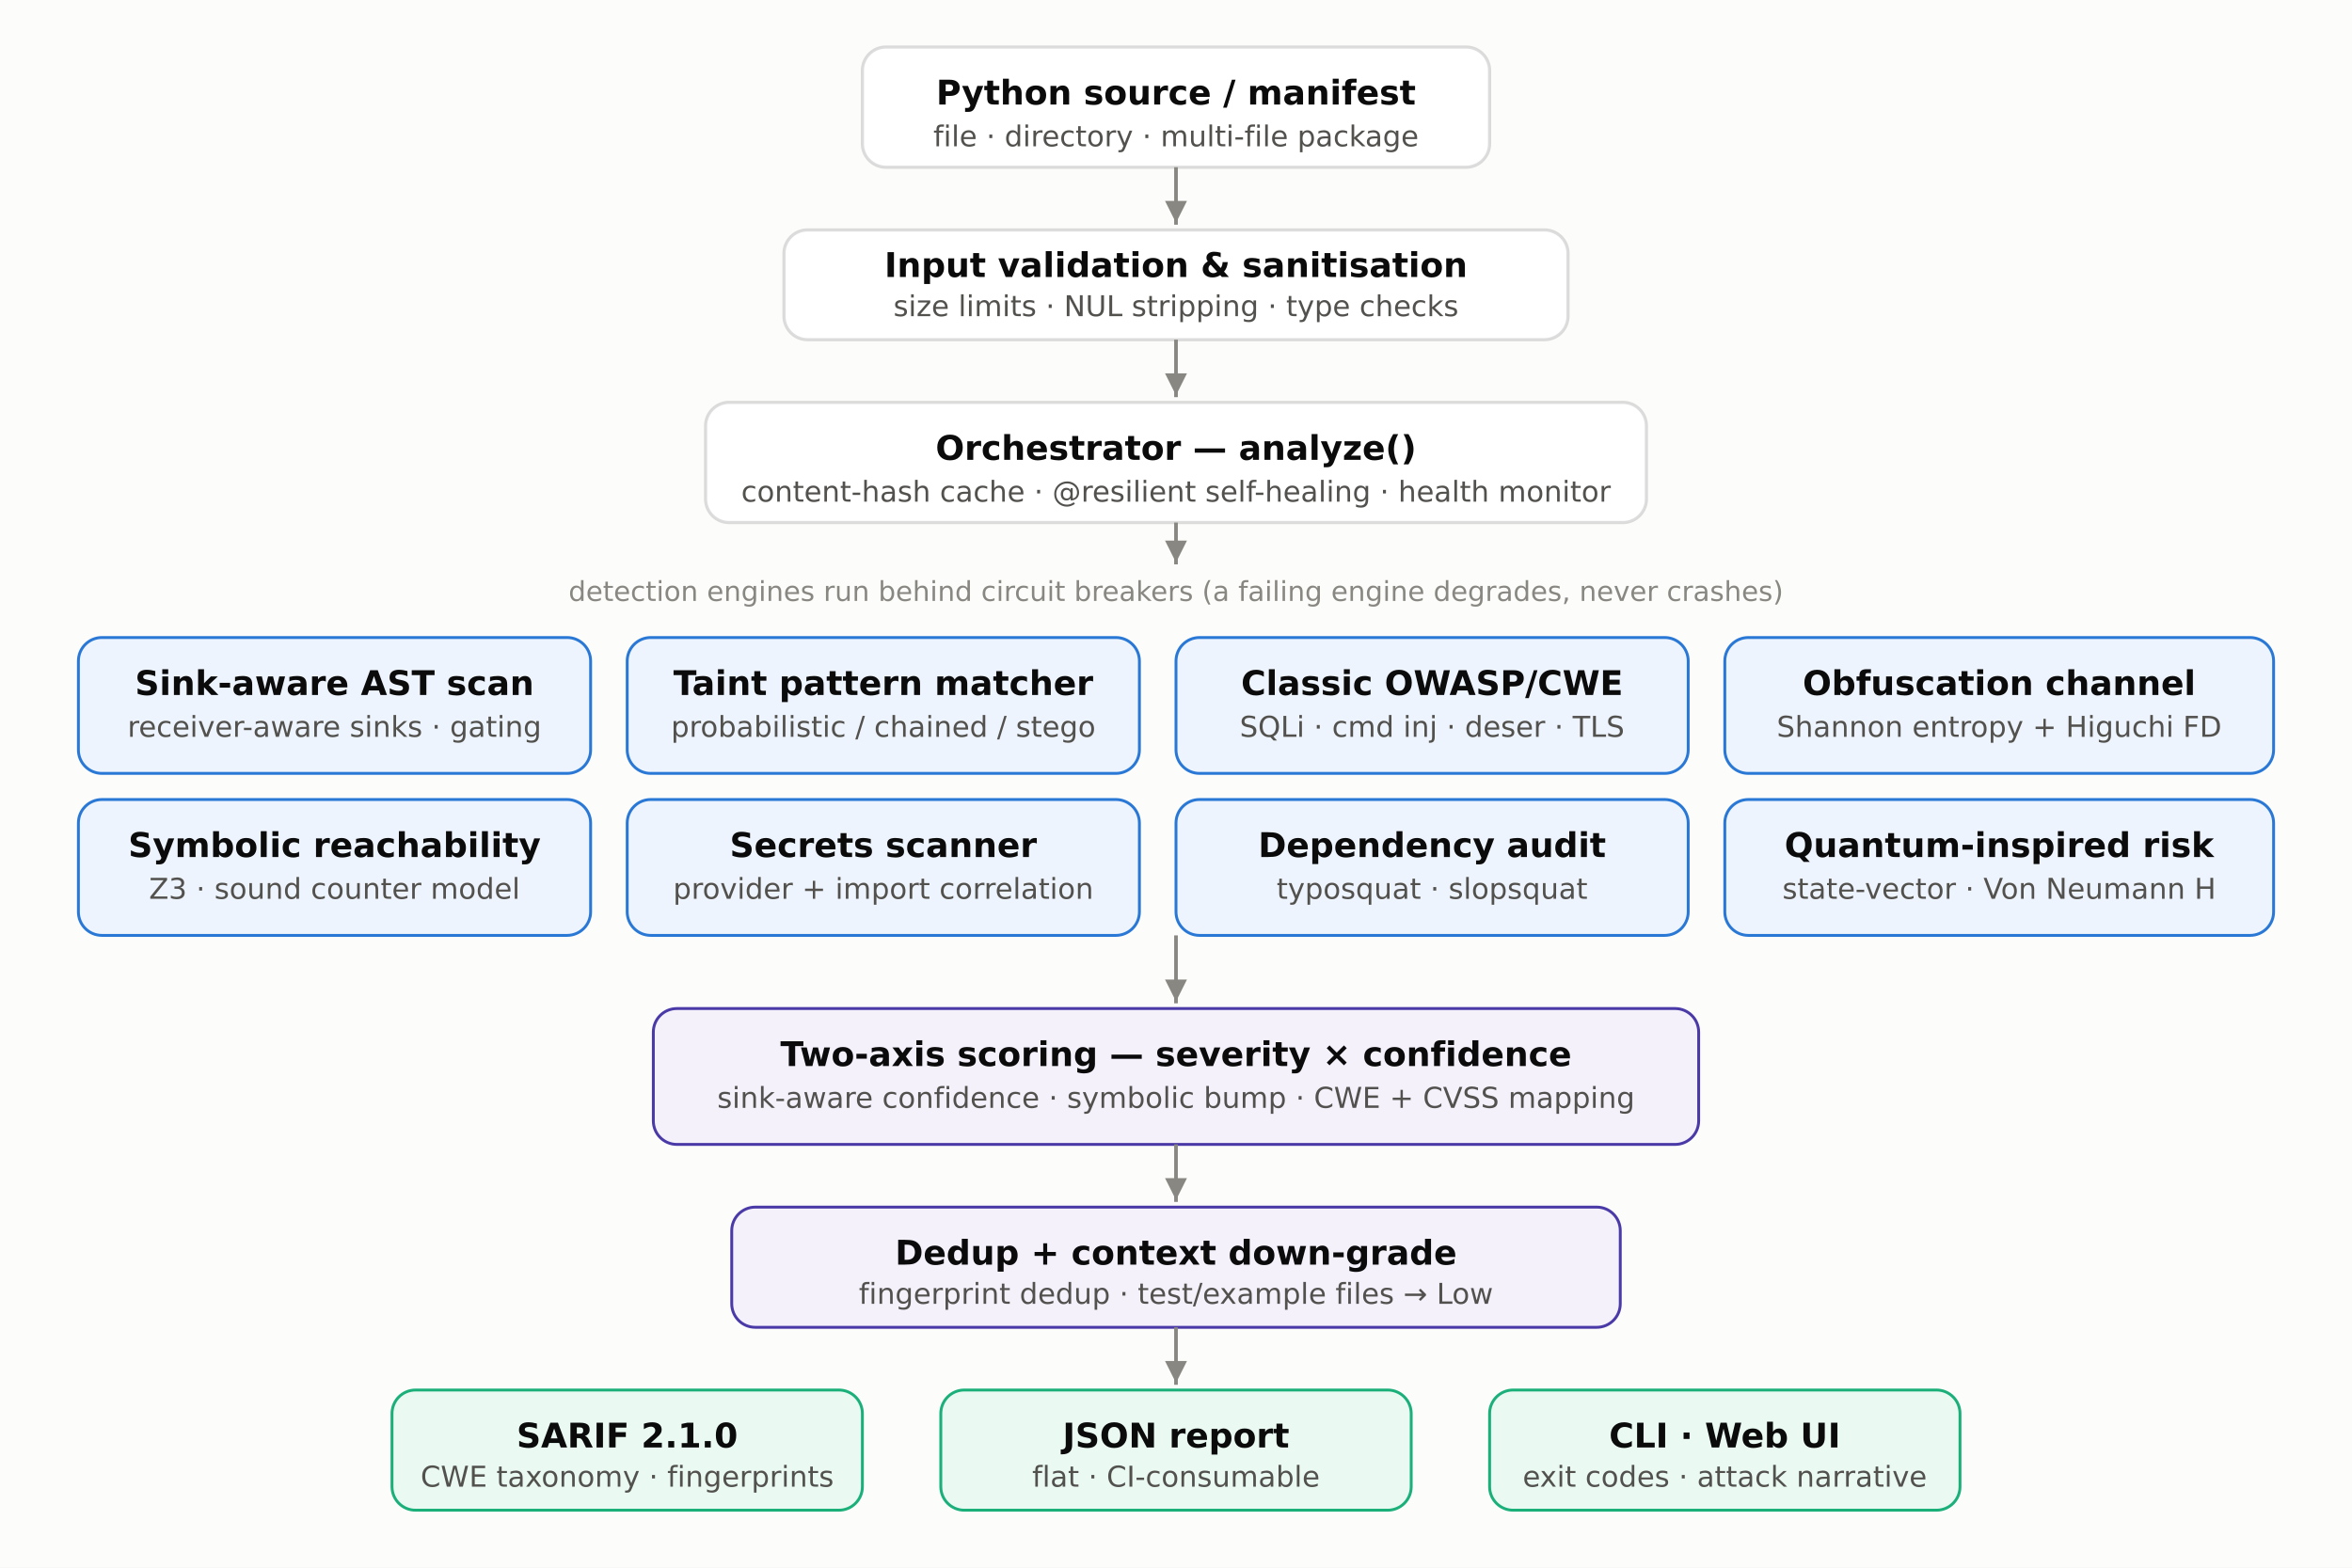
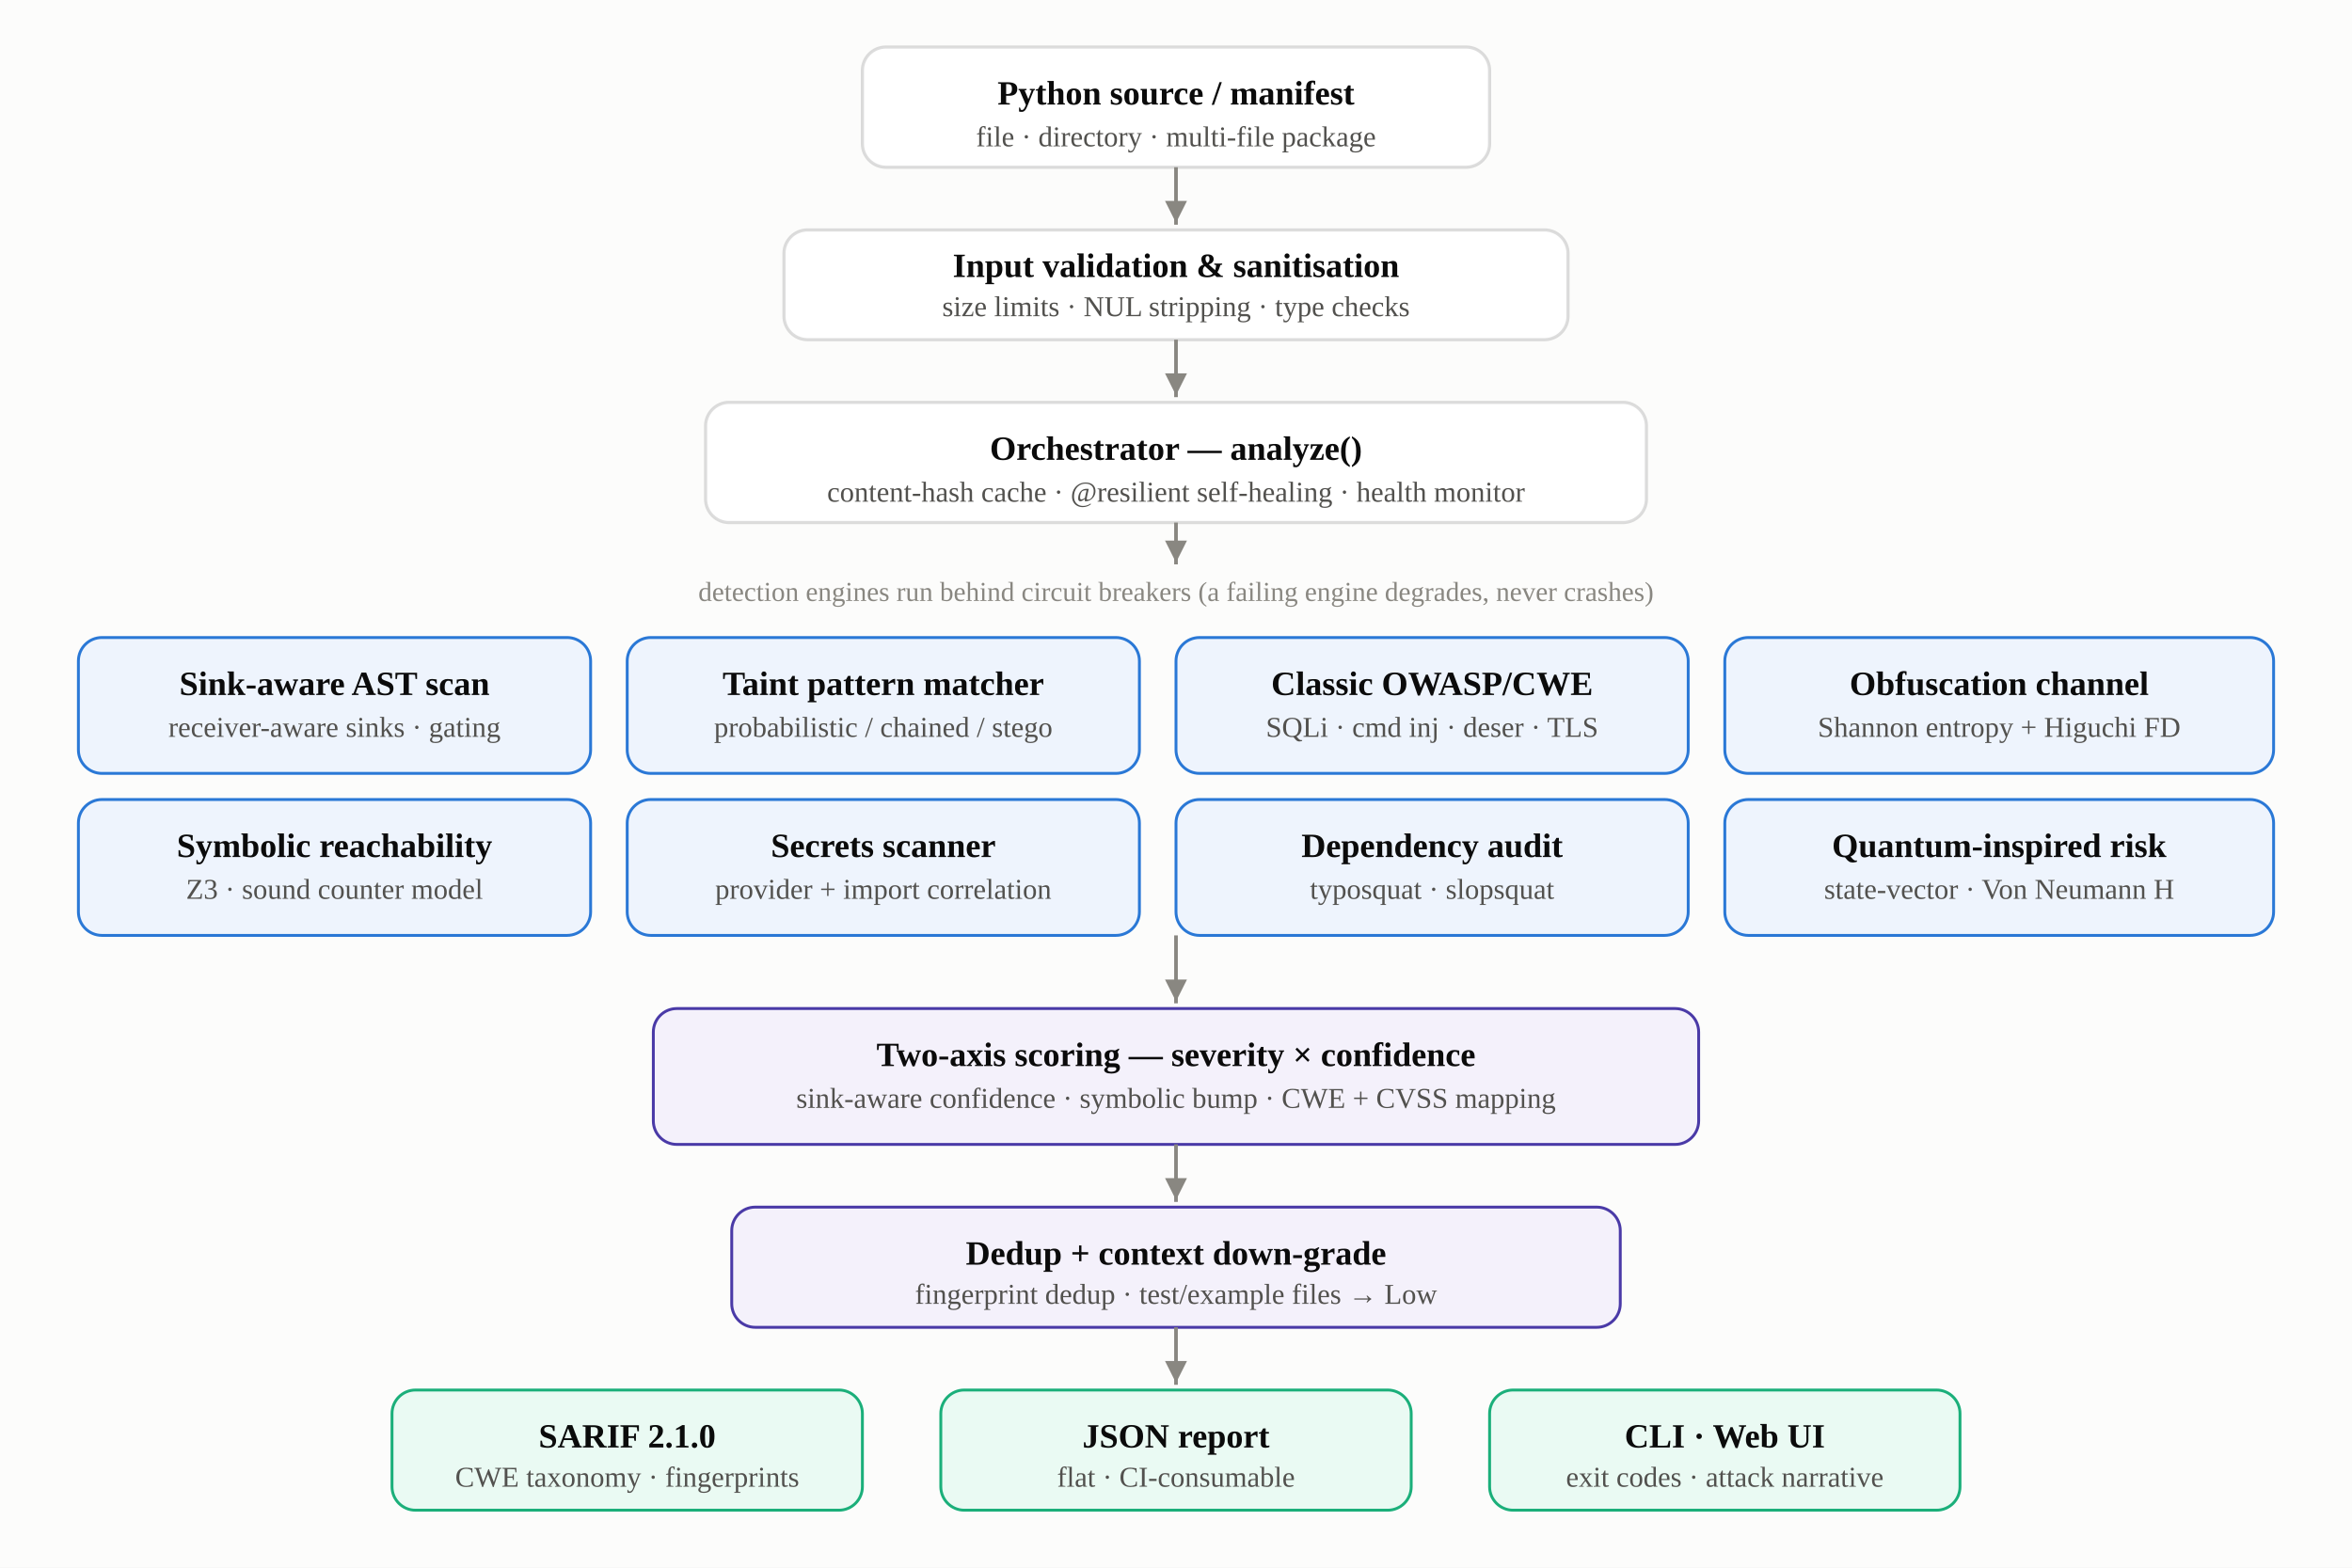
- <svg xmlns="http://www.w3.org/2000/svg" viewBox="0 0 900 600" font-family="DejaVu Sans, Segoe UI, sans-serif">
+ <svg xmlns="http://www.w3.org/2000/svg" viewBox="0 0 900 600" font-family="Liberation Serif, Times New Roman, serif">
  <rect width="900" height="600" fill="#fcfcfb" />
  <defs>
    <marker id="ar" markerWidth="9" markerHeight="9" refX="6.5" refY="3" orient="auto">
      <path d="M0,0 L6,3 L0,6 Z" fill="#898781" />
    </marker>
  </defs>
  <style>
    .box{fill:#ffffff;stroke:rgba(11,11,11,0.14);stroke-width:1.2;rx:9;}
    .t{fill:#0b0b0b;font-weight:bold;font-size:13px;}
    .s{fill:#52514e;font-size:11px;}
    .cap{fill:#898781;font-size:10.5px;}
    .flow{stroke:#898781;stroke-width:1.4;fill:none;}
    .eng{fill:#eef4fd;stroke:#2a78d6;stroke-width:1.1;}
    .stage{fill:#f4f1fb;stroke:#4a3aa7;stroke-width:1.1;}
    .out{fill:#eafaf3;stroke:#1baf7a;stroke-width:1.1;}
  </style>
  <rect class="box" x="330" y="18" width="240" height="46" rx="9" />
  <text class="t" x="450" y="40" text-anchor="middle">Python source / manifest</text>
  <text class="s" x="450" y="56" text-anchor="middle">file · directory · multi-file package</text>
  <line class="flow" x1="450" y1="64" x2="450" y2="86" marker-end="url(#ar)" />
  <rect class="box" x="300" y="88" width="300" height="42" rx="9" fill="#fffaf0" stroke="#eda100" />
  <text class="t" x="450" y="106" text-anchor="middle">Input validation &amp; sanitisation</text>
  <text class="s" x="450" y="121" text-anchor="middle">size limits · NUL stripping · type checks</text>
  <line class="flow" x1="450" y1="130" x2="450" y2="152" marker-end="url(#ar)" />
  <rect class="box" x="270" y="154" width="360" height="46" rx="9" />
  <text class="t" x="450" y="176" text-anchor="middle">Orchestrator — analyze()</text>
  <text class="s" x="450" y="192" text-anchor="middle">content-hash cache · @resilient self-healing · health monitor</text>
  <line class="flow" x1="450" y1="200" x2="450" y2="216" marker-end="url(#ar)" />
  <text class="cap" x="450" y="230" text-anchor="middle">detection engines run behind circuit breakers (a failing engine degrades, never crashes)</text>
  <g>
    <rect class="box eng" x="30" y="244" width="196" height="52" rx="9" />
    <text class="t" x="128" y="266" text-anchor="middle">Sink-aware AST scan</text>
    <text class="s" x="128" y="282" text-anchor="middle">receiver-aware sinks · gating</text>
    <rect class="box eng" x="240" y="244" width="196" height="52" rx="9" />
    <text class="t" x="338" y="266" text-anchor="middle">Taint pattern matcher</text>
    <text class="s" x="338" y="282" text-anchor="middle">probabilistic / chained / stego</text>
    <rect class="box eng" x="450" y="244" width="196" height="52" rx="9" />
    <text class="t" x="548" y="266" text-anchor="middle">Classic OWASP/CWE</text>
    <text class="s" x="548" y="282" text-anchor="middle">SQLi · cmd inj · deser · TLS</text>
    <rect class="box eng" x="660" y="244" width="210" height="52" rx="9" />
    <text class="t" x="765" y="266" text-anchor="middle">Obfuscation channel</text>
    <text class="s" x="765" y="282" text-anchor="middle">Shannon entropy + Higuchi FD</text>
    <rect class="box eng" x="30" y="306" width="196" height="52" rx="9" />
    <text class="t" x="128" y="328" text-anchor="middle">Symbolic reachability</text>
    <text class="s" x="128" y="344" text-anchor="middle">Z3 · sound counter model</text>
    <rect class="box eng" x="240" y="306" width="196" height="52" rx="9" />
    <text class="t" x="338" y="328" text-anchor="middle">Secrets scanner</text>
    <text class="s" x="338" y="344" text-anchor="middle">provider + import correlation</text>
    <rect class="box eng" x="450" y="306" width="196" height="52" rx="9" />
    <text class="t" x="548" y="328" text-anchor="middle">Dependency audit</text>
    <text class="s" x="548" y="344" text-anchor="middle">typosquat · slopsquat</text>
    <rect class="box eng" x="660" y="306" width="210" height="52" rx="9" />
    <text class="t" x="765" y="328" text-anchor="middle">Quantum-inspired risk</text>
    <text class="s" x="765" y="344" text-anchor="middle">state-vector · Von Neumann H</text>
  </g>
  <line class="flow" x1="450" y1="358" x2="450" y2="384" marker-end="url(#ar)" />
  <rect class="box stage" x="250" y="386" width="400" height="52" rx="9" />
  <text class="t" x="450" y="408" text-anchor="middle">Two-axis scoring — severity × confidence</text>
  <text class="s" x="450" y="424" text-anchor="middle">sink-aware confidence · symbolic bump · CWE + CVSS mapping</text>
  <line class="flow" x1="450" y1="438" x2="450" y2="460" marker-end="url(#ar)" />
  <rect class="box stage" x="280" y="462" width="340" height="46" rx="9" />
  <text class="t" x="450" y="484" text-anchor="middle">Dedup + context down-grade</text>
  <text class="s" x="450" y="499" text-anchor="middle">fingerprint dedup · test/example files → Low</text>
  <line class="flow" x1="450" y1="508" x2="450" y2="530" marker-end="url(#ar)" />
  <rect class="box out" x="150" y="532" width="180" height="46" rx="9" />
  <text class="t" x="240" y="554" text-anchor="middle">SARIF 2.1.0</text>
  <text class="s" x="240" y="569" text-anchor="middle">CWE taxonomy · fingerprints</text>
  <rect class="box out" x="360" y="532" width="180" height="46" rx="9" />
  <text class="t" x="450" y="554" text-anchor="middle">JSON report</text>
  <text class="s" x="450" y="569" text-anchor="middle">flat · CI-consumable</text>
  <rect class="box out" x="570" y="532" width="180" height="46" rx="9" />
  <text class="t" x="660" y="554" text-anchor="middle">CLI · Web UI</text>
  <text class="s" x="660" y="569" text-anchor="middle">exit codes · attack narrative</text>
</svg>
